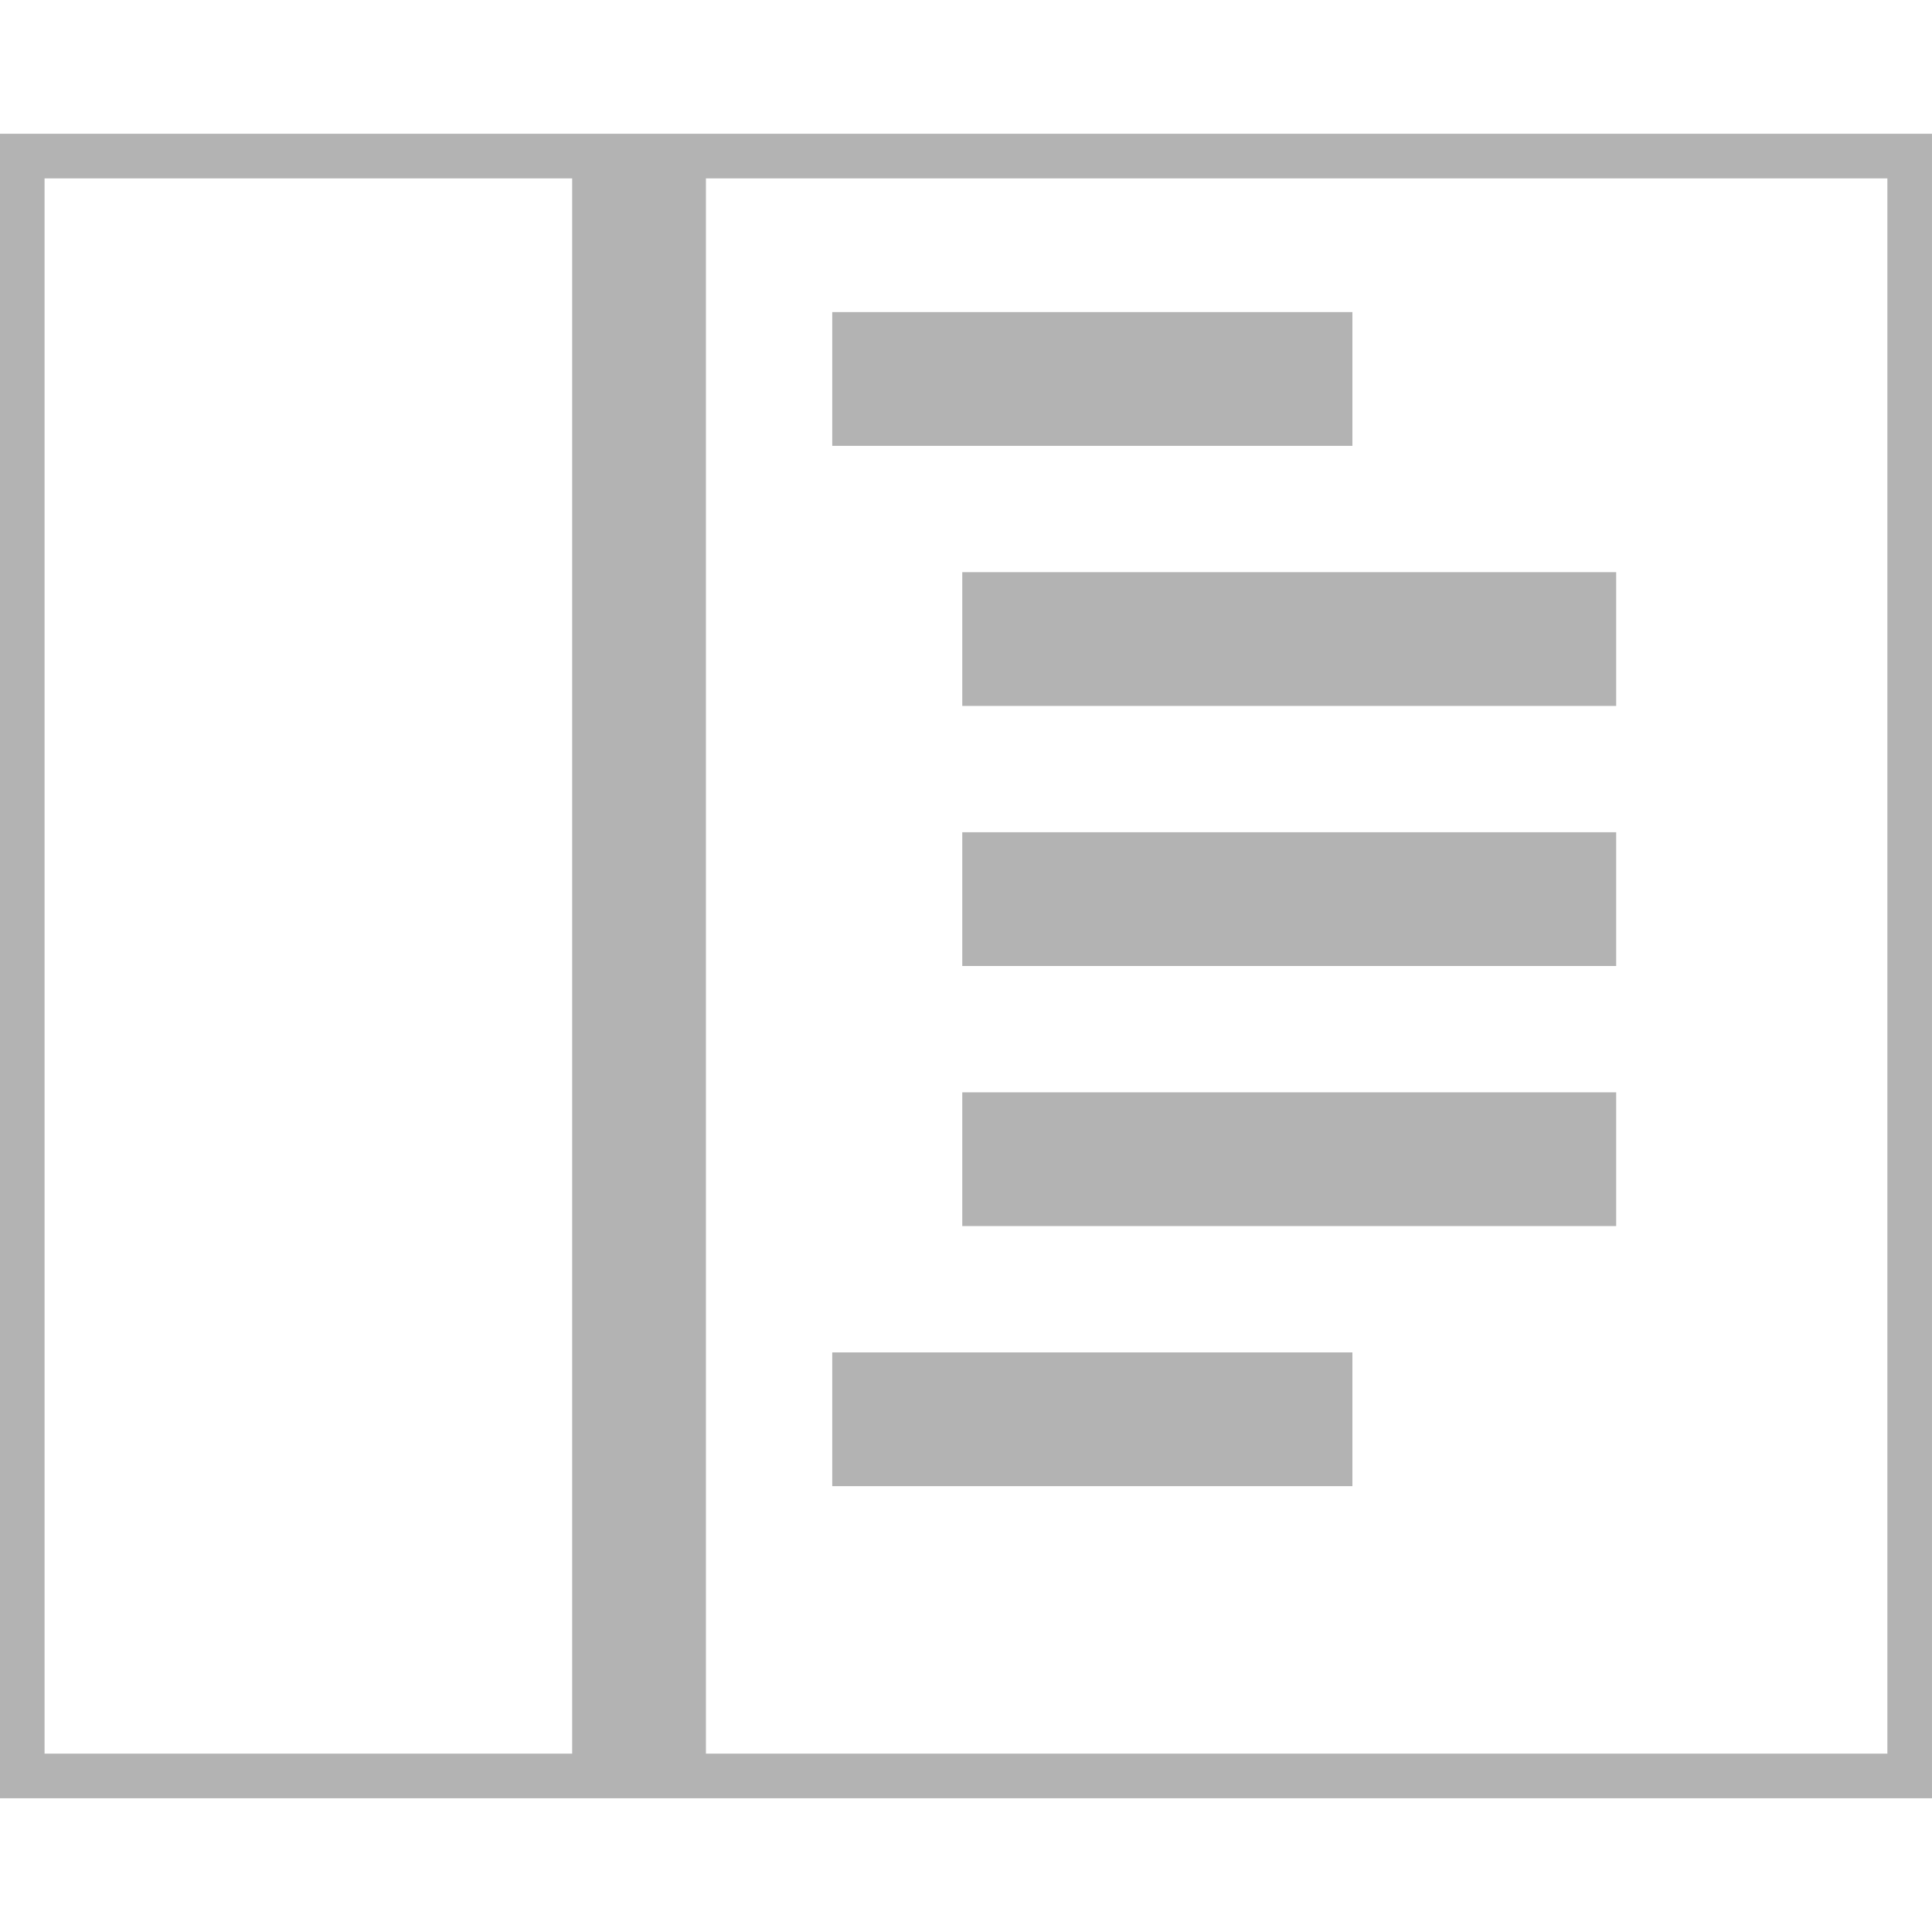
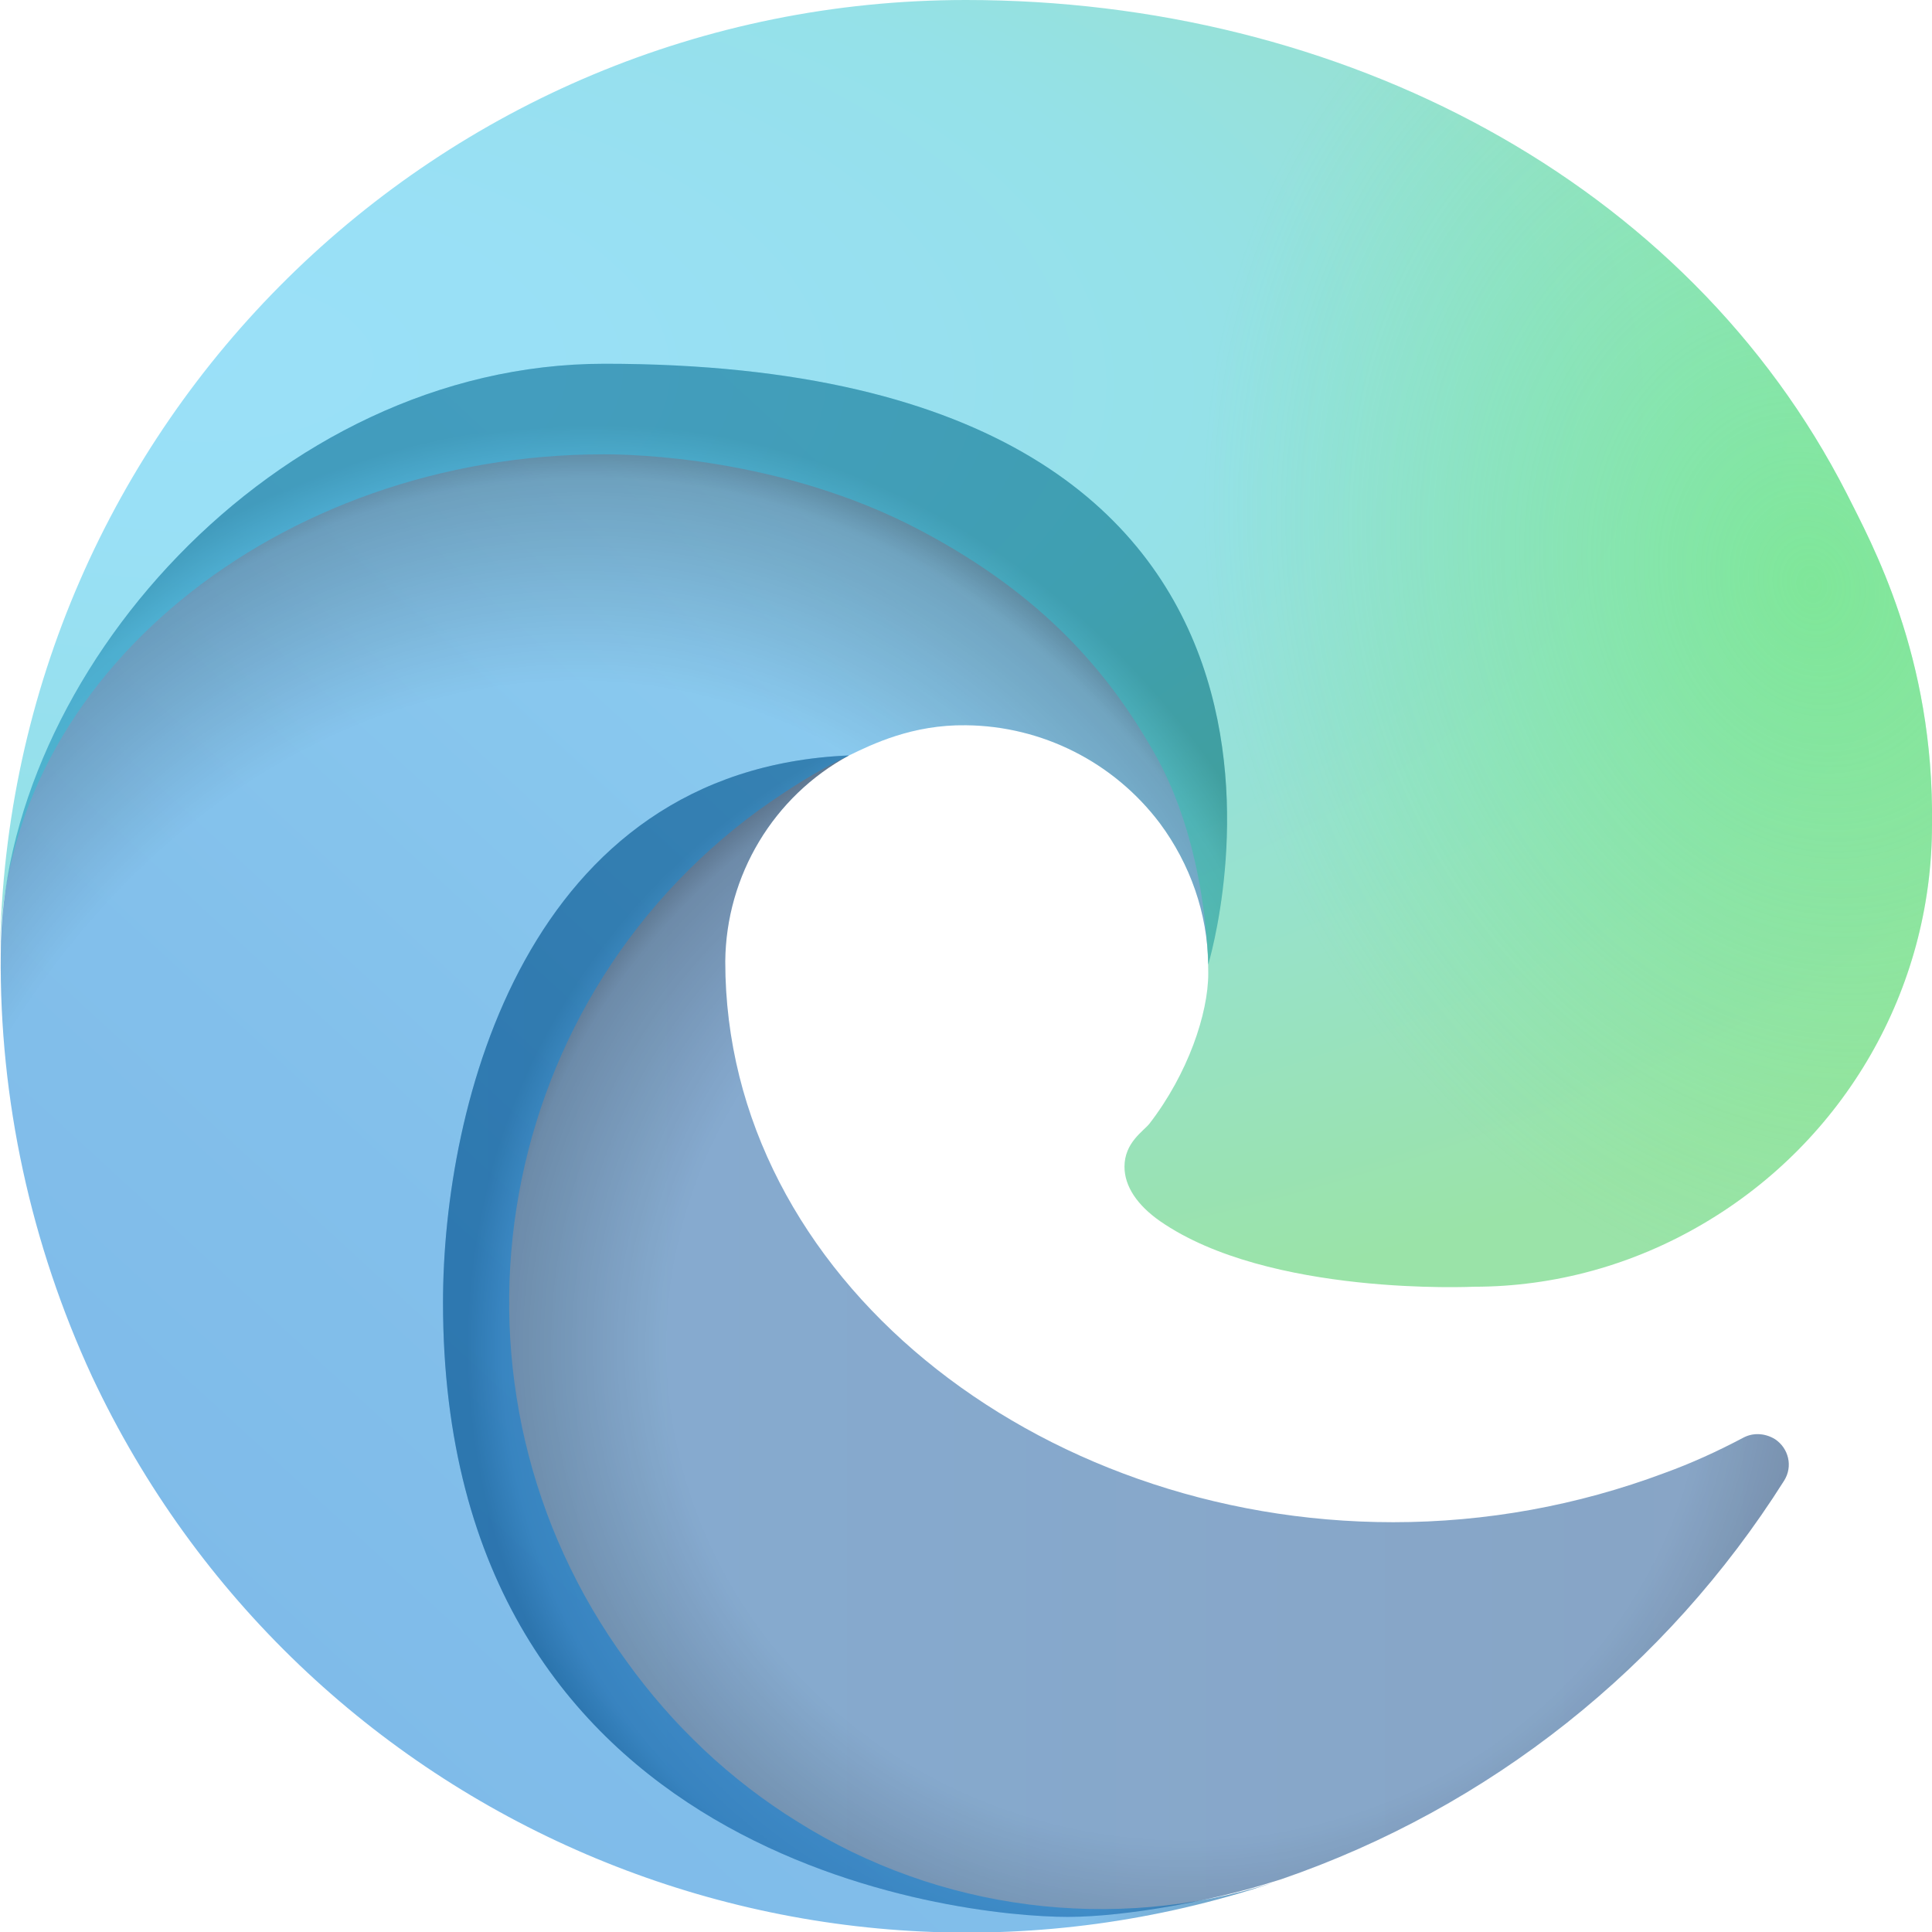
- <svg xmlns="http://www.w3.org/2000/svg" width="100%" height="100%" viewBox="0 0 260 260" version="1.1" xml:space="preserve" style="fill-rule:evenodd;clip-rule:evenodd;stroke-linejoin:round;stroke-miterlimit:1.414;">
-   <g transform="matrix(1,0,0,1,-875,-1078)">
-     <g transform="matrix(1,0,0,1,0,999)">
-       <g transform="matrix(1,0,0,1,286,2.27374e-13)">
-         <g opacity="0.3">
-           <g transform="matrix(1.06122,0,0,1.03704,-43.4898,-1044.78)">
-             <path d="M841,1317L596,1317L596,1101L841,1101L841,1317ZM601.654,1106.79L601.654,1311.21L835.346,1311.21L835.346,1106.79L601.654,1106.79Z" />
-           </g>
-           <g transform="matrix(1,0,0,1,1,-999)">
-             <rect x="665" y="1100" width="18" height="216" />
-           </g>
-           <g transform="matrix(1,0,0,1,0,-1000)">
-             <rect x="701" y="1121" width="70" height="18" />
-           </g>
-           <g transform="matrix(1,0,0,1,0,-860)">
-             <rect x="701" y="1121" width="70" height="18" />
-           </g>
-           <g transform="matrix(1.25714,0,0,1,-162.757,-965)">
-             <rect x="701" y="1121" width="70" height="18" />
-           </g>
-           <g transform="matrix(1.25714,0,0,1,-162.757,-930)">
-             <rect x="701" y="1121" width="70" height="18" />
-           </g>
-           <g transform="matrix(1.25714,0,0,1,-162.757,-895)">
-             <rect x="701" y="1121" width="70" height="18" />
-           </g>
-         </g>
-       </g>
-     </g>
-   </g>
+ <svg xmlns="http://www.w3.org/2000/svg" width="32" height="32" viewBox="0 0 256 256" version="1.1" id="svg24">
+   <defs id="defs19">
+     <radialGradient id="logosMicrosoftEdge0" cx="161.83" cy="788.401" r="95.38" gradientTransform="matrix(0.9999,0,0,0.9498,-4.622,-570.387)" gradientUnits="userSpaceOnUse">
+       <stop offset=".72" stop-opacity="0" id="stop1" />
+       <stop offset=".95" stop-opacity=".53" id="stop2" />
+       <stop offset="1" id="stop3" />
+     </radialGradient>
+     <radialGradient id="logosMicrosoftEdge1" cx="-773.636" cy="746.715" r="143.24" gradientTransform="matrix(0.15,-0.9898,0.8,0.12,-410.718,-656.341)" gradientUnits="userSpaceOnUse">
+       <stop offset=".76" stop-opacity="0" id="stop4" />
+       <stop offset=".95" stop-opacity=".5" id="stop5" />
+       <stop offset="1" id="stop6" />
+     </radialGradient>
+     <radialGradient id="logosMicrosoftEdge2" cx="230.593" cy="-106.038" r="202.43" gradientTransform="matrix(-0.04,0.9998,-2.1299,-0.07998,-190.775,-191.635)" gradientUnits="userSpaceOnUse">
+       <stop offset="0" stop-color="#35C1F1" id="stop7" style="stop-color:#35c1f1;stop-opacity:1;" />
+       <stop offset=".11" stop-color="#34C1ED" id="stop8" />
+       <stop offset=".23" stop-color="#2FC2DF" id="stop9" />
+       <stop offset=".31" stop-color="#2BC3D2" id="stop10" />
+       <stop offset=".67" stop-color="#36C752" id="stop11" />
+     </radialGradient>
+     <radialGradient id="logosMicrosoftEdge3" cx="536.357" cy="-117.703" r="97.34" gradientTransform="matrix(0.28,0.9598,-0.78,0.23,-1.928,-410.318)" gradientUnits="userSpaceOnUse">
+       <stop offset="0" stop-color="#66EB6E" id="stop12" />
+       <stop offset="1" stop-color="#66EB6E" stop-opacity="0" id="stop13" />
+     </radialGradient>
+     <linearGradient id="logosMicrosoftEdge4" x1="63.334" x2="241.617" y1="757.83" y2="757.83" gradientTransform="translate(-4.63,-580.81)" gradientUnits="userSpaceOnUse">
+       <stop offset="0" stop-color="#0C59A4" id="stop14" />
+       <stop offset="1" stop-color="#114A8B" id="stop15" />
+     </linearGradient>
+     <linearGradient id="logosMicrosoftEdge5" x1="157.401" x2="46.028" y1="680.556" y2="801.868" gradientTransform="translate(-4.63,-580.81)" gradientUnits="userSpaceOnUse">
+       <stop offset="0" stop-color="#1B9DE2" id="stop16" />
+       <stop offset=".16" stop-color="#1595DF" id="stop17" />
+       <stop offset=".67" stop-color="#0680D7" id="stop18" />
+       <stop offset="1" stop-color="#0078D4" id="stop19" />
+     </linearGradient>
+   </defs>
+   <path fill="url(#logosMicrosoftEdge4)" d="m 231,190.5 c -3.4,1.8 -6.9,3.4 -10.5,4.7 -11.5,4.3 -23.6,6.5 -35.9,6.5 -47.3,0 -88.5,-32.5 -88.5,-74.3 0.1,-11.4 6.4,-21.9 16.4,-27.3 -42.8,1.8 -53.8,46.4 -53.8,72.5 0,73.9 68.1,81.4 82.8,81.4 7.9,0 19.8,-2.3 27,-4.6 l 1.3,-0.4 c 27.6,-9.5 51,-28.1 66.6,-52.8 1.2,-1.9 0.6,-4.3 -1.2,-5.5 -1.3,-0.8 -2.9,-0.9 -4.2,-0.2 z" id="path19" style="opacity:0.5;fill:url(#logosMicrosoftEdge4)" />
+   <path fill="url(#logosMicrosoftEdge0)" d="m 231,190.5 c -3.4,1.8 -6.9,3.4 -10.5,4.7 -11.5,4.3 -23.6,6.5 -35.9,6.5 -47.3,0 -88.5,-32.5 -88.5,-74.3 0.1,-11.4 6.4,-21.9 16.4,-27.3 -42.8,1.8 -53.8,46.4 -53.8,72.5 0,73.9 68.1,81.4 82.8,81.4 7.9,0 19.8,-2.3 27,-4.6 l 1.3,-0.4 c 27.6,-9.5 51,-28.1 66.6,-52.8 1.2,-1.9 0.6,-4.3 -1.2,-5.5 -1.3,-0.8 -2.9,-0.9 -4.2,-0.2 z" opacity="0.35" id="path20" style="fill:url(#logosMicrosoftEdge0)" />
+   <path fill="url(#logosMicrosoftEdge5)" d="M 105.7,241.4 C 96.8,235.9 89.1,228.6 83,220.1 c -26.3,-36 -18.4,-86.5 17.6,-112.8 3.8,-2.7 7.7,-5.2 11.9,-7.2 3.1,-1.5 8.4,-4.1 15.5,-4 10.1,0.1 19.6,4.9 25.7,13 4,5.4 6.3,11.9 6.4,18.7 0,-0.2 24.5,-79.6 -80,-79.6 -43.9,0 -80,41.7 -80,78.2 -0.2,19.3 4,38.5 12.1,56 27.6,58.8 94.8,87.6 156.4,67.1 -21.1,6.6 -44.1,3.7 -62.9,-8.1 z" id="path21" style="opacity:0.5;fill:url(#logosMicrosoftEdge5)" />
+   <path fill="url(#logosMicrosoftEdge1)" d="M 105.7,241.4 C 96.8,235.9 89.1,228.6 83,220.1 c -26.3,-36 -18.4,-86.5 17.6,-112.8 3.8,-2.7 7.7,-5.2 11.9,-7.2 3.1,-1.5 8.4,-4.1 15.5,-4 10.1,0.1 19.6,4.9 25.7,13 4,5.4 6.3,11.9 6.4,18.7 0,-0.2 24.5,-79.6 -80,-79.6 -43.9,0 -80,41.7 -80,78.2 -0.2,19.3 4,38.5 12.1,56 27.6,58.8 94.8,87.6 156.4,67.1 -21.1,6.6 -44.1,3.7 -62.9,-8.1 z" opacity="0.41" id="path22" style="fill:url(#logosMicrosoftEdge1)" />
+   <path fill="url(#logosMicrosoftEdge2)" d="m 152.3,148.9 c -0.8,1 -3.3,2.5 -3.3,5.7 0,2.6 1.7,5.1 4.7,7.2 14.4,10 41.5,8.7 41.6,8.7 10.7,0 21.1,-2.9 30.3,-8.3 18.8,-11 30.4,-31.1 30.4,-52.9 C 256.3,86.9 248,72 244.7,65.4 223.5,23.9 177.7,0 128,0 58,0 1,56.2 0,126.2 c 0.5,-36.5 36.8,-66 80,-66 3.5,0 23.5,0.3 42,10.1 16.3,8.6 24.9,18.9 30.8,29.2 6.2,10.7 7.3,24.1 7.3,29.5 0,5.3 -2.7,13.3 -7.8,19.9 z" id="path23" style="opacity:0.5;fill:url(#logosMicrosoftEdge2)" />
+   <path fill="url(#logosMicrosoftEdge3)" d="m 152.3,148.9 c -0.8,1 -3.3,2.5 -3.3,5.7 0,2.6 1.7,5.1 4.7,7.2 14.4,10 41.5,8.7 41.6,8.7 10.7,0 21.1,-2.9 30.3,-8.3 18.8,-11 30.4,-31.1 30.4,-52.9 C 256.3,86.9 248,72 244.7,65.4 223.5,23.9 177.7,0 128,0 58,0 1,56.2 0,126.2 c 0.5,-36.5 36.8,-66 80,-66 3.5,0 23.5,0.3 42,10.1 16.3,8.6 24.9,18.9 30.8,29.2 6.2,10.7 7.3,24.1 7.3,29.5 0,5.3 -2.7,13.3 -7.8,19.9 z" id="path24" style="opacity:0.5;fill:url(#logosMicrosoftEdge3)" />
</svg>
